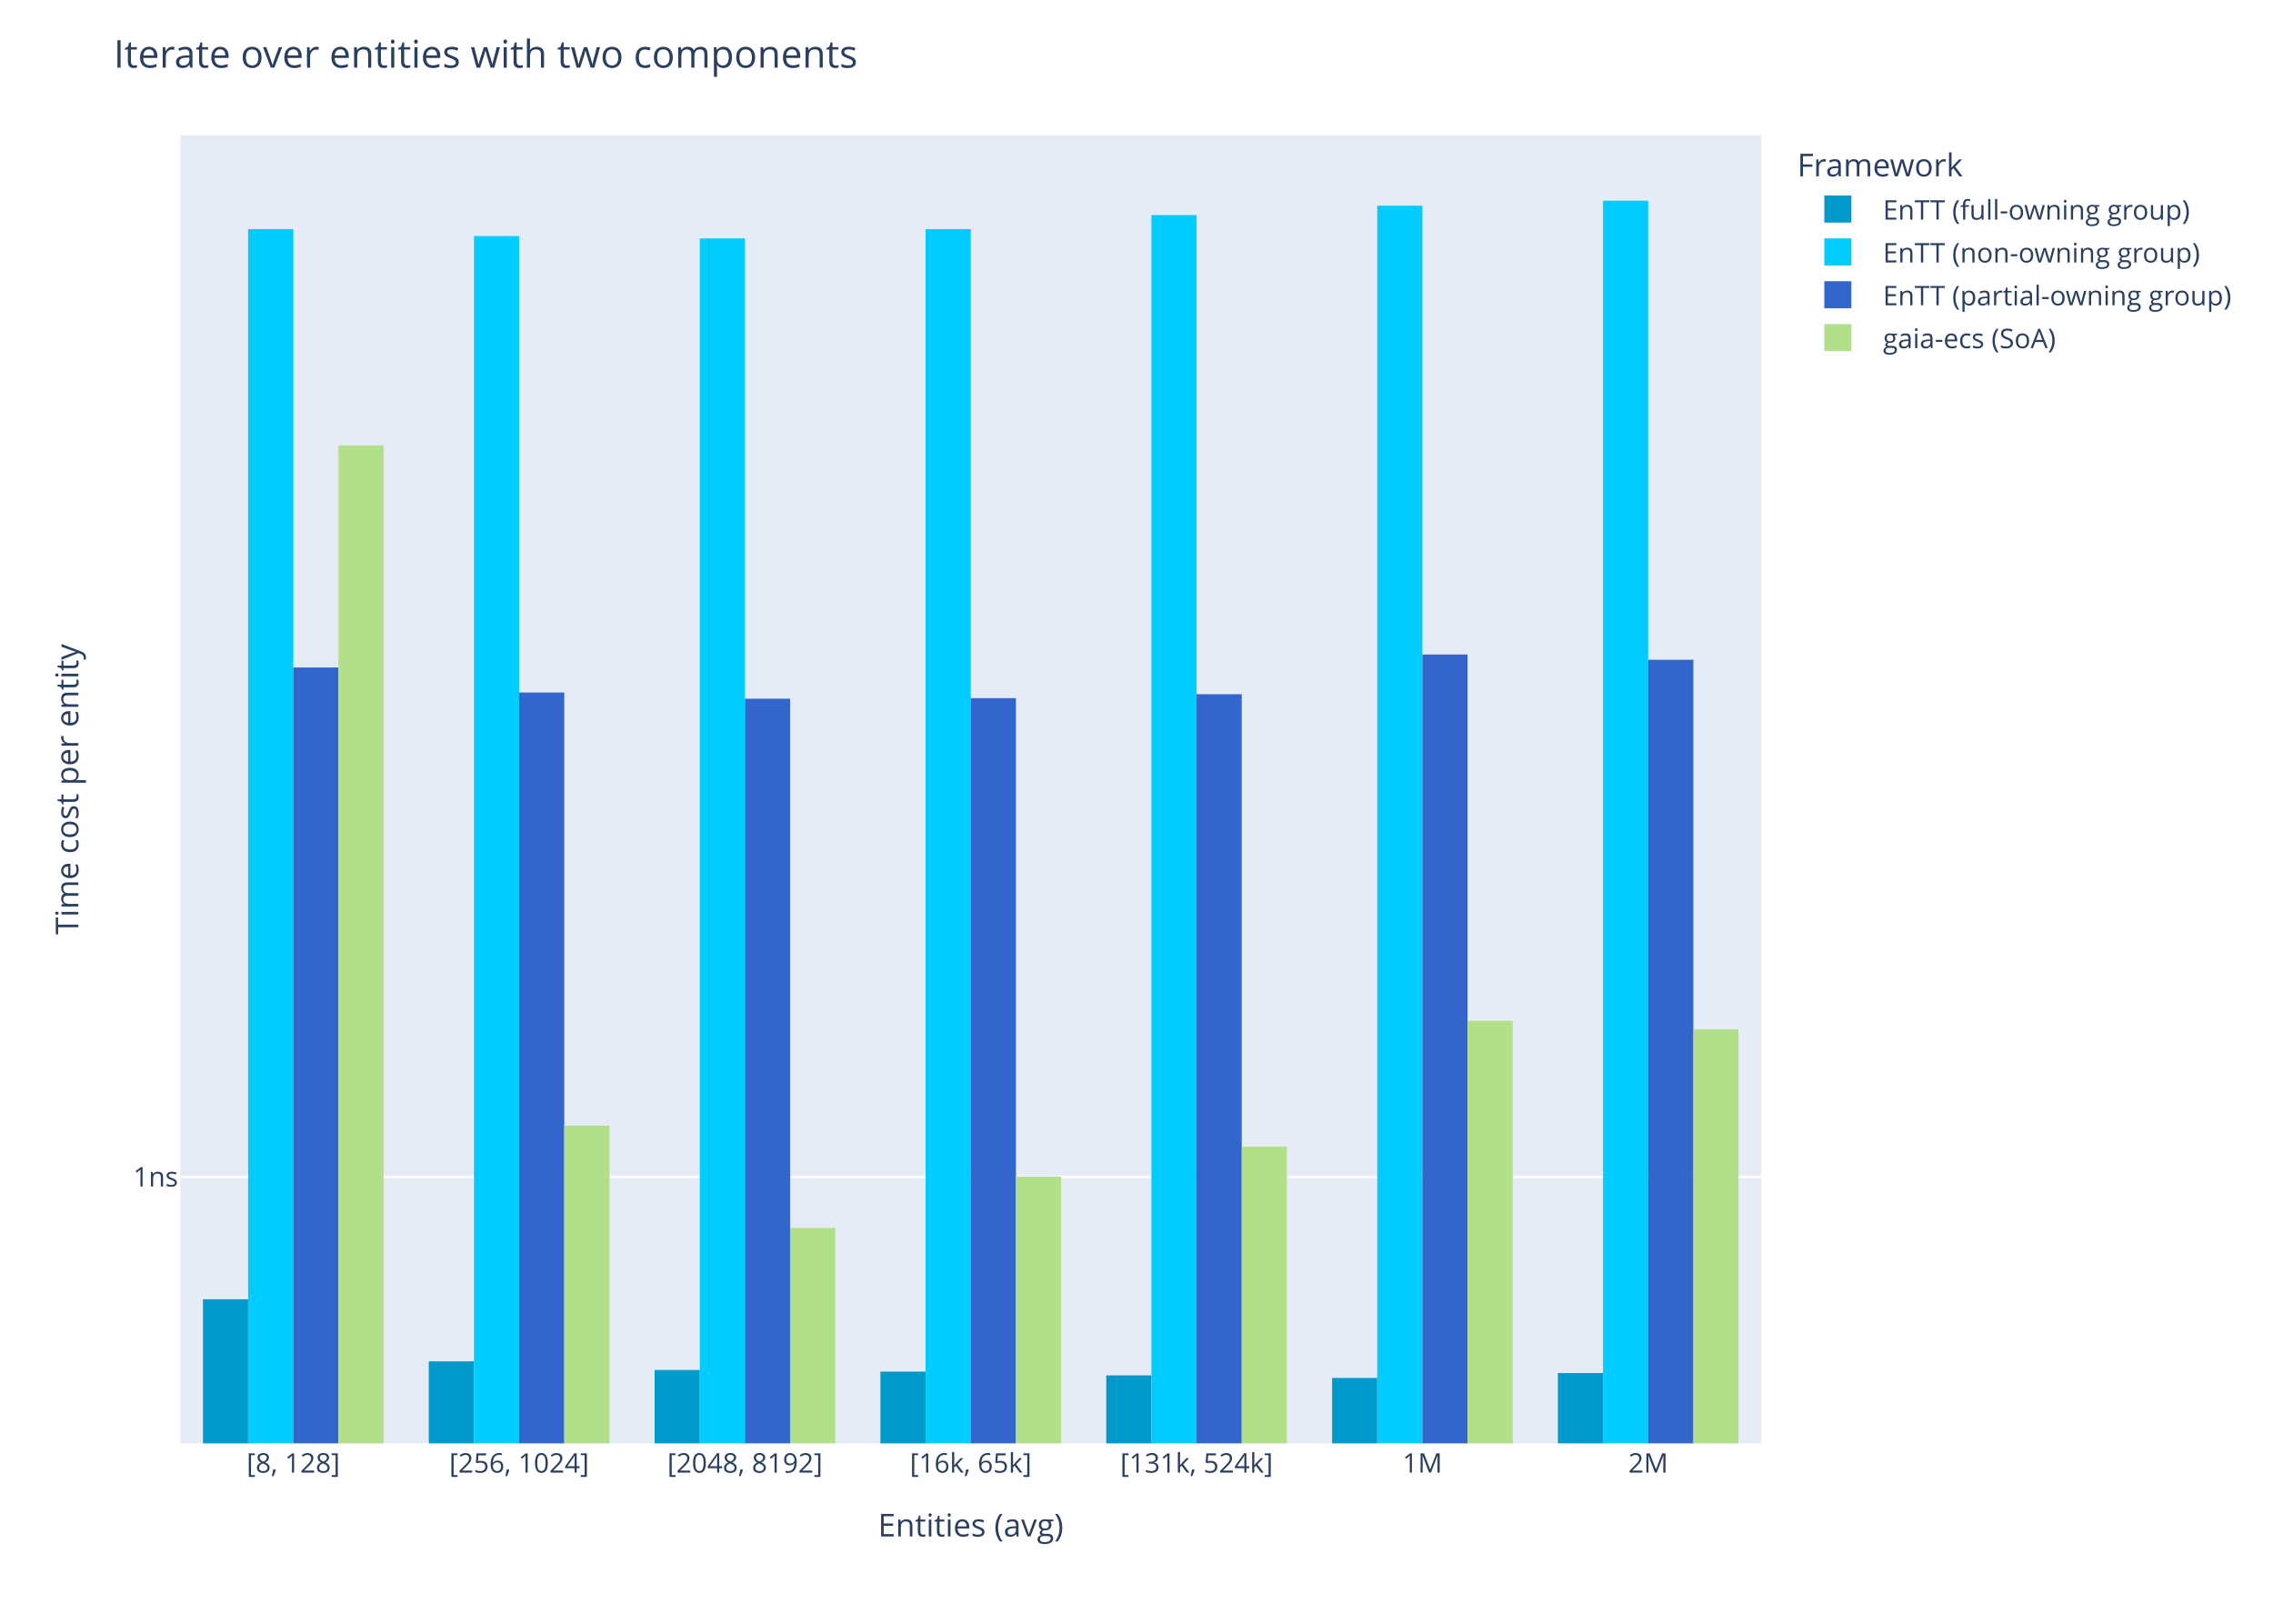
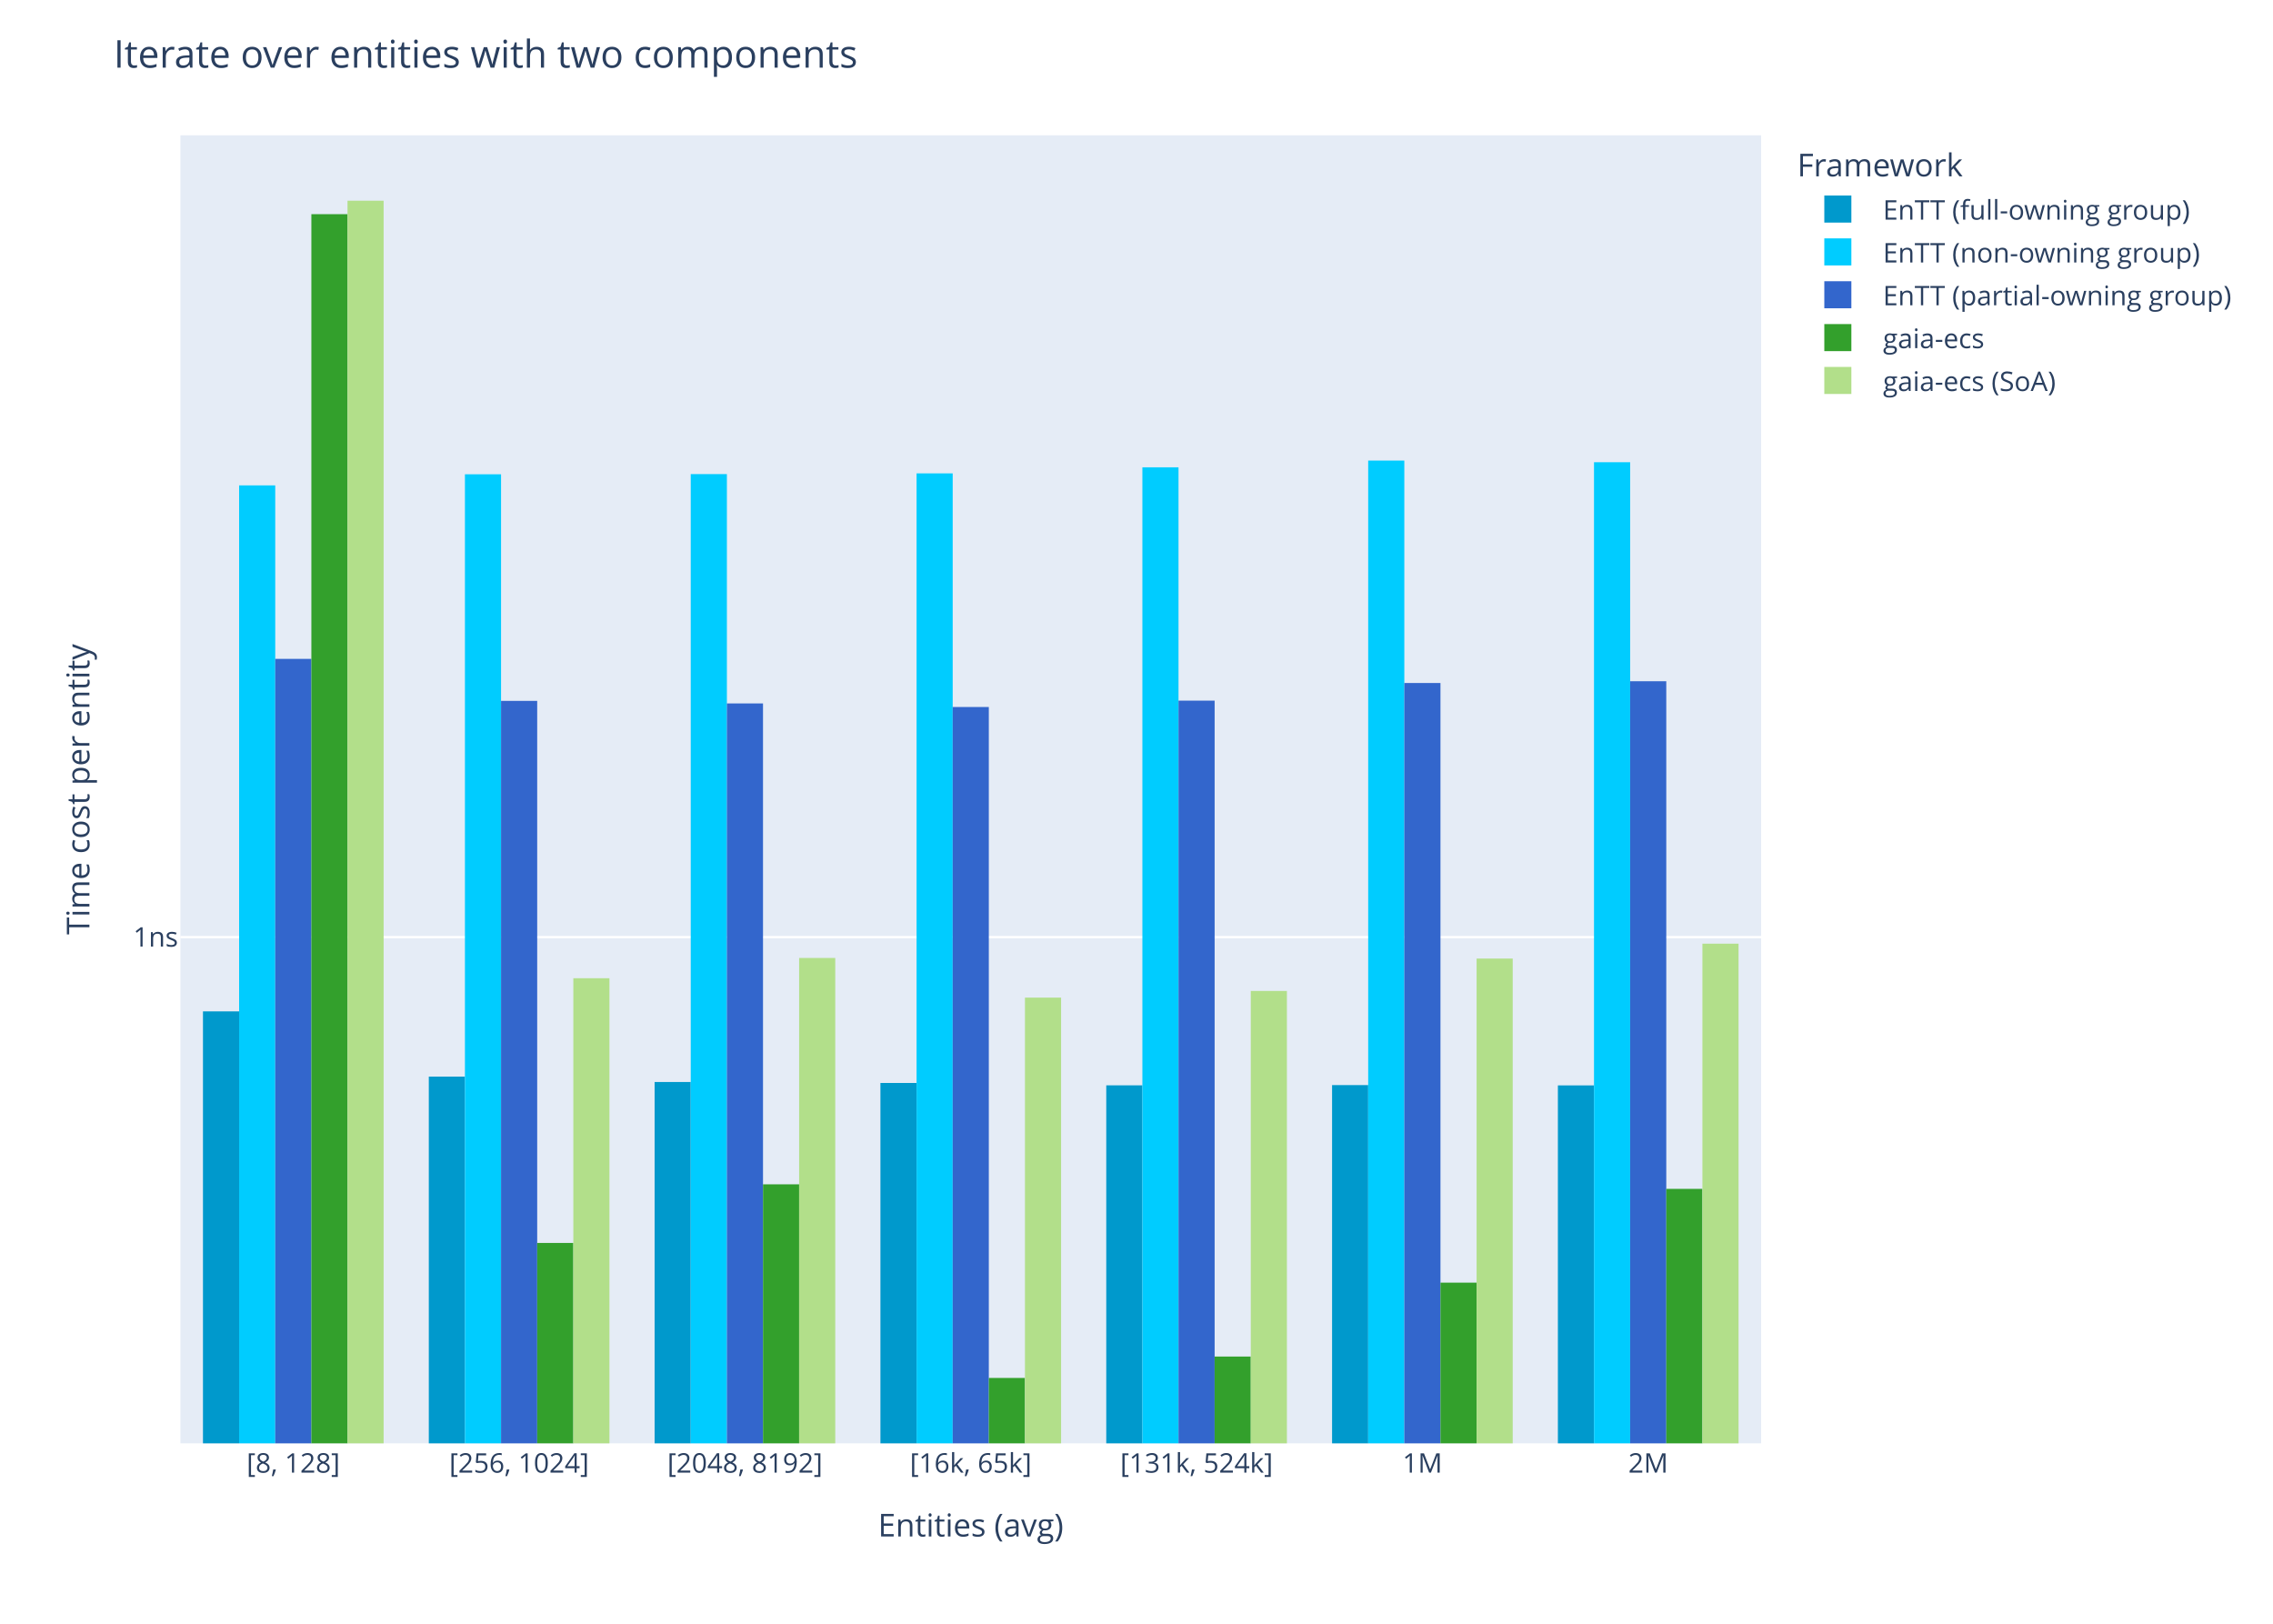
<svg xmlns="http://www.w3.org/2000/svg" class="main-svg" width="1008" height="720" style="" viewBox="0 0 1008 720">
  <rect x="0" y="0" width="1008" height="720" style="fill: rgb(255, 255, 255); fill-opacity: 1;" />
-   <defs id="defs-9fa53c">
+   <defs id="defs-6f6168">
    <g class="clips">
-       <clipPath id="clip9fa53cxyplot" class="plotclip">
+       <clipPath id="clip6f6168xyplot" class="plotclip">
        <rect width="701" height="580" />
      </clipPath>
-       <clipPath class="axesclip" id="clip9fa53cx">
+       <clipPath class="axesclip" id="clip6f6168x">
        <rect x="80" y="0" width="701" height="720" />
      </clipPath>
-       <clipPath class="axesclip" id="clip9fa53cy">
+       <clipPath class="axesclip" id="clip6f6168y">
        <rect x="0" y="60" width="1008" height="580" />
      </clipPath>
-       <clipPath class="axesclip" id="clip9fa53cxy">
+       <clipPath class="axesclip" id="clip6f6168xy">
        <rect x="80" y="60" width="701" height="580" />
      </clipPath>
    </g>
    <g class="gradients" />
    <g class="patterns" />
  </defs>
  <g class="bglayer">
    <rect class="bg" x="80" y="60" width="701" height="580" style="fill: rgb(229, 236, 246); fill-opacity: 1; stroke-width: 0;" />
  </g>
  <g class="layer-below">
    <g class="imagelayer" />
    <g class="shapelayer" />
  </g>
  <g class="cartesianlayer">
    <g class="subplot xy">
      <g class="layer-subplot">
        <g class="shapelayer" />
        <g class="imagelayer" />
      </g>
      <g class="minor-gridlayer">
        <g class="x" />
        <g class="y" />
      </g>
      <g class="gridlayer">
        <g class="x" />
        <g class="y">
-           <path class="ygrid crisp" transform="translate(0,521.91)" d="M80,0h701" style="stroke: rgb(255, 255, 255); stroke-opacity: 1; stroke-width: 1px;" />
+           <path class="ygrid crisp" transform="translate(0,415.54)" d="M80,0h701" style="stroke: rgb(255, 255, 255); stroke-opacity: 1; stroke-width: 1px;" />
        </g>
      </g>
      <g class="zerolinelayer" />
+       <g class="layer-between">
+         <g class="shapelayer" />
+         <g class="imagelayer" />
+       </g>
      <path class="xlines-below" />
      <path class="ylines-below" />
      <g class="overlines-below" />
      <g class="xaxislayer-below" />
      <g class="yaxislayer-below" />
      <g class="overaxes-below" />
-       <g class="plot" transform="translate(80,60)" clip-path="url(#clip9fa53cxyplot)">
+       <g class="plot" transform="translate(80,60)" clip-path="url(#clip6f6168xyplot)">
        <g class="barlayer mlayer">
          <g class="trace bars" style="opacity: 1;">
            <g class="points">
              <g class="point">
-                 <path d="M10.01,6090V516.12H30.04V6090Z" style="vector-effect: none; opacity: 1; stroke-width: 0px; fill: rgb(0, 153, 204); fill-opacity: 1;" />
-               </g>
-               <g class="point">
-                 <path d="M110.16,6090V543.65H130.19V6090Z" style="vector-effect: none; opacity: 1; stroke-width: 0px; fill: rgb(0, 153, 204); fill-opacity: 1;" />
-               </g>
-               <g class="point">
-                 <path d="M210.3,6090V547.5H230.33V6090Z" style="vector-effect: none; opacity: 1; stroke-width: 0px; fill: rgb(0, 153, 204); fill-opacity: 1;" />
-               </g>
-               <g class="point">
-                 <path d="M310.44,6090V548.22H330.47V6090Z" style="vector-effect: none; opacity: 1; stroke-width: 0px; fill: rgb(0, 153, 204); fill-opacity: 1;" />
-               </g>
-               <g class="point">
-                 <path d="M410.59,6090V549.89H430.61V6090Z" style="vector-effect: none; opacity: 1; stroke-width: 0px; fill: rgb(0, 153, 204); fill-opacity: 1;" />
-               </g>
-               <g class="point">
-                 <path d="M510.73,6090V551H530.76V6090Z" style="vector-effect: none; opacity: 1; stroke-width: 0px; fill: rgb(0, 153, 204); fill-opacity: 1;" />
-               </g>
-               <g class="point">
-                 <path d="M610.87,6090V548.85H630.9V6090Z" style="vector-effect: none; opacity: 1; stroke-width: 0px; fill: rgb(0, 153, 204); fill-opacity: 1;" />
-               </g>
-             </g>
-           </g>
-           <g class="trace bars" style="opacity: 1;">
-             <g class="points">
-               <g class="point">
-                 <path d="M30.04,6090V41.57H50.07V6090Z" style="vector-effect: none; opacity: 1; stroke-width: 0px; fill: rgb(0, 204, 255); fill-opacity: 1;" />
-               </g>
-               <g class="point">
-                 <path d="M130.19,6090V44.67H150.21V6090Z" style="vector-effect: none; opacity: 1; stroke-width: 0px; fill: rgb(0, 204, 255); fill-opacity: 1;" />
-               </g>
-               <g class="point">
-                 <path d="M230.33,6090V45.72H250.36V6090Z" style="vector-effect: none; opacity: 1; stroke-width: 0px; fill: rgb(0, 204, 255); fill-opacity: 1;" />
-               </g>
-               <g class="point">
-                 <path d="M330.47,6090V41.6H350.5V6090Z" style="vector-effect: none; opacity: 1; stroke-width: 0px; fill: rgb(0, 204, 255); fill-opacity: 1;" />
-               </g>
-               <g class="point">
-                 <path d="M430.61,6090V35.37H450.64V6090Z" style="vector-effect: none; opacity: 1; stroke-width: 0px; fill: rgb(0, 204, 255); fill-opacity: 1;" />
-               </g>
-               <g class="point">
-                 <path d="M530.76,6090V31.21H550.79V6090Z" style="vector-effect: none; opacity: 1; stroke-width: 0px; fill: rgb(0, 204, 255); fill-opacity: 1;" />
-               </g>
-               <g class="point">
-                 <path d="M630.9,6090V29H650.93V6090Z" style="vector-effect: none; opacity: 1; stroke-width: 0px; fill: rgb(0, 204, 255); fill-opacity: 1;" />
-               </g>
-             </g>
-           </g>
-           <g class="trace bars" style="opacity: 1;">
-             <g class="points">
-               <g class="point">
-                 <path d="M50.07,6090V235.98H70.1V6090Z" style="vector-effect: none; opacity: 1; stroke-width: 0px; fill: rgb(51, 102, 204); fill-opacity: 1;" />
-               </g>
-               <g class="point">
-                 <path d="M150.21,6090V247.09H170.24V6090Z" style="vector-effect: none; opacity: 1; stroke-width: 0px; fill: rgb(51, 102, 204); fill-opacity: 1;" />
-               </g>
-               <g class="point">
-                 <path d="M250.36,6090V249.83H270.39V6090Z" style="vector-effect: none; opacity: 1; stroke-width: 0px; fill: rgb(51, 102, 204); fill-opacity: 1;" />
-               </g>
-               <g class="point">
-                 <path d="M350.5,6090V249.59H370.53V6090Z" style="vector-effect: none; opacity: 1; stroke-width: 0px; fill: rgb(51, 102, 204); fill-opacity: 1;" />
-               </g>
-               <g class="point">
-                 <path d="M450.64,6090V247.83H470.67V6090Z" style="vector-effect: none; opacity: 1; stroke-width: 0px; fill: rgb(51, 102, 204); fill-opacity: 1;" />
-               </g>
-               <g class="point">
-                 <path d="M550.79,6090V230.22H570.81V6090Z" style="vector-effect: none; opacity: 1; stroke-width: 0px; fill: rgb(51, 102, 204); fill-opacity: 1;" />
-               </g>
-               <g class="point">
-                 <path d="M650.93,6090V232.57H670.96V6090Z" style="vector-effect: none; opacity: 1; stroke-width: 0px; fill: rgb(51, 102, 204); fill-opacity: 1;" />
-               </g>
-             </g>
-           </g>
-           <g class="trace bars" style="opacity: 1;">
-             <g class="points">
-               <g class="point">
-                 <path d="M70.1,6090V137.5H90.13V6090Z" style="vector-effect: none; opacity: 1; stroke-width: 0px; fill: rgb(178, 223, 138); fill-opacity: 1;" />
-               </g>
-               <g class="point">
-                 <path d="M170.24,6090V439.13H190.27V6090Z" style="vector-effect: none; opacity: 1; stroke-width: 0px; fill: rgb(178, 223, 138); fill-opacity: 1;" />
-               </g>
-               <g class="point">
-                 <path d="M270.39,6090V484.48H290.41V6090Z" style="vector-effect: none; opacity: 1; stroke-width: 0px; fill: rgb(178, 223, 138); fill-opacity: 1;" />
-               </g>
-               <g class="point">
-                 <path d="M370.53,6090V461.74H390.56V6090Z" style="vector-effect: none; opacity: 1; stroke-width: 0px; fill: rgb(178, 223, 138); fill-opacity: 1;" />
-               </g>
-               <g class="point">
-                 <path d="M470.67,6090V448.43H490.7V6090Z" style="vector-effect: none; opacity: 1; stroke-width: 0px; fill: rgb(178, 223, 138); fill-opacity: 1;" />
-               </g>
-               <g class="point">
-                 <path d="M570.81,6090V392.69H590.84V6090Z" style="vector-effect: none; opacity: 1; stroke-width: 0px; fill: rgb(178, 223, 138); fill-opacity: 1;" />
-               </g>
-               <g class="point">
-                 <path d="M670.96,6090V396.4H690.99V6090Z" style="vector-effect: none; opacity: 1; stroke-width: 0px; fill: rgb(178, 223, 138); fill-opacity: 1;" />
+                 <path d="M10.01,6090V388.46H26.04V6090Z" style="vector-effect: none; opacity: 1; stroke-width: 0px; fill: rgb(0, 153, 204); fill-opacity: 1;" />
+               </g>
+               <g class="point">
+                 <path d="M110.16,6090V417.4H126.18V6090Z" style="vector-effect: none; opacity: 1; stroke-width: 0px; fill: rgb(0, 153, 204); fill-opacity: 1;" />
+               </g>
+               <g class="point">
+                 <path d="M210.3,6090V419.77H226.32V6090Z" style="vector-effect: none; opacity: 1; stroke-width: 0px; fill: rgb(0, 153, 204); fill-opacity: 1;" />
+               </g>
+               <g class="point">
+                 <path d="M310.44,6090V420.22H326.47V6090Z" style="vector-effect: none; opacity: 1; stroke-width: 0px; fill: rgb(0, 153, 204); fill-opacity: 1;" />
+               </g>
+               <g class="point">
+                 <path d="M410.59,6090V421.25H426.61V6090Z" style="vector-effect: none; opacity: 1; stroke-width: 0px; fill: rgb(0, 153, 204); fill-opacity: 1;" />
+               </g>
+               <g class="point">
+                 <path d="M510.73,6090V421.16H526.75V6090Z" style="vector-effect: none; opacity: 1; stroke-width: 0px; fill: rgb(0, 153, 204); fill-opacity: 1;" />
+               </g>
+               <g class="point">
+                 <path d="M610.87,6090V421.3H626.89V6090Z" style="vector-effect: none; opacity: 1; stroke-width: 0px; fill: rgb(0, 153, 204); fill-opacity: 1;" />
+               </g>
+             </g>
+           </g>
+           <g class="trace bars" style="opacity: 1;">
+             <g class="points">
+               <g class="point">
+                 <path d="M26.04,6090V155.22H42.06V6090Z" style="vector-effect: none; opacity: 1; stroke-width: 0px; fill: rgb(0, 204, 255); fill-opacity: 1;" />
+               </g>
+               <g class="point">
+                 <path d="M126.18,6090V150.3H142.2V6090Z" style="vector-effect: none; opacity: 1; stroke-width: 0px; fill: rgb(0, 204, 255); fill-opacity: 1;" />
+               </g>
+               <g class="point">
+                 <path d="M226.32,6090V150.24H242.35V6090Z" style="vector-effect: none; opacity: 1; stroke-width: 0px; fill: rgb(0, 204, 255); fill-opacity: 1;" />
+               </g>
+               <g class="point">
+                 <path d="M326.47,6090V149.91H342.49V6090Z" style="vector-effect: none; opacity: 1; stroke-width: 0px; fill: rgb(0, 204, 255); fill-opacity: 1;" />
+               </g>
+               <g class="point">
+                 <path d="M426.61,6090V147.21H442.63V6090Z" style="vector-effect: none; opacity: 1; stroke-width: 0px; fill: rgb(0, 204, 255); fill-opacity: 1;" />
+               </g>
+               <g class="point">
+                 <path d="M526.75,6090V144.23H542.77V6090Z" style="vector-effect: none; opacity: 1; stroke-width: 0px; fill: rgb(0, 204, 255); fill-opacity: 1;" />
+               </g>
+               <g class="point">
+                 <path d="M626.89,6090V144.96H642.92V6090Z" style="vector-effect: none; opacity: 1; stroke-width: 0px; fill: rgb(0, 204, 255); fill-opacity: 1;" />
+               </g>
+             </g>
+           </g>
+           <g class="trace bars" style="opacity: 1;">
+             <g class="points">
+               <g class="point">
+                 <path d="M42.06,6090V232.17H58.08V6090Z" style="vector-effect: none; opacity: 1; stroke-width: 0px; fill: rgb(51, 102, 204); fill-opacity: 1;" />
+               </g>
+               <g class="point">
+                 <path d="M142.2,6090V250.79H158.23V6090Z" style="vector-effect: none; opacity: 1; stroke-width: 0px; fill: rgb(51, 102, 204); fill-opacity: 1;" />
+               </g>
+               <g class="point">
+                 <path d="M242.35,6090V251.92H258.37V6090Z" style="vector-effect: none; opacity: 1; stroke-width: 0px; fill: rgb(51, 102, 204); fill-opacity: 1;" />
+               </g>
+               <g class="point">
+                 <path d="M342.49,6090V253.51H358.51V6090Z" style="vector-effect: none; opacity: 1; stroke-width: 0px; fill: rgb(51, 102, 204); fill-opacity: 1;" />
+               </g>
+               <g class="point">
+                 <path d="M442.63,6090V250.67H458.65V6090Z" style="vector-effect: none; opacity: 1; stroke-width: 0px; fill: rgb(51, 102, 204); fill-opacity: 1;" />
+               </g>
+               <g class="point">
+                 <path d="M542.77,6090V242.86H558.8V6090Z" style="vector-effect: none; opacity: 1; stroke-width: 0px; fill: rgb(51, 102, 204); fill-opacity: 1;" />
+               </g>
+               <g class="point">
+                 <path d="M642.92,6090V242.09H658.94V6090Z" style="vector-effect: none; opacity: 1; stroke-width: 0px; fill: rgb(51, 102, 204); fill-opacity: 1;" />
+               </g>
+             </g>
+           </g>
+           <g class="trace bars" style="opacity: 1;">
+             <g class="points">
+               <g class="point">
+                 <path d="M58.08,6090V34.97H74.11V6090Z" style="vector-effect: none; opacity: 1; stroke-width: 0px; fill: rgb(51, 160, 44); fill-opacity: 1;" />
+               </g>
+               <g class="point">
+                 <path d="M158.23,6090V491.16H174.25V6090Z" style="vector-effect: none; opacity: 1; stroke-width: 0px; fill: rgb(51, 160, 44); fill-opacity: 1;" />
+               </g>
+               <g class="point">
+                 <path d="M258.37,6090V465.16H274.39V6090Z" style="vector-effect: none; opacity: 1; stroke-width: 0px; fill: rgb(51, 160, 44); fill-opacity: 1;" />
+               </g>
+               <g class="point">
+                 <path d="M358.51,6090V551H374.53V6090Z" style="vector-effect: none; opacity: 1; stroke-width: 0px; fill: rgb(51, 160, 44); fill-opacity: 1;" />
+               </g>
+               <g class="point">
+                 <path d="M458.65,6090V541.53H474.68V6090Z" style="vector-effect: none; opacity: 1; stroke-width: 0px; fill: rgb(51, 160, 44); fill-opacity: 1;" />
+               </g>
+               <g class="point">
+                 <path d="M558.8,6090V508.76H574.82V6090Z" style="vector-effect: none; opacity: 1; stroke-width: 0px; fill: rgb(51, 160, 44); fill-opacity: 1;" />
+               </g>
+               <g class="point">
+                 <path d="M658.94,6090V467.17H674.96V6090Z" style="vector-effect: none; opacity: 1; stroke-width: 0px; fill: rgb(51, 160, 44); fill-opacity: 1;" />
+               </g>
+             </g>
+           </g>
+           <g class="trace bars" style="opacity: 1;">
+             <g class="points">
+               <g class="point">
+                 <path d="M74.11,6090V29H90.13V6090Z" style="vector-effect: none; opacity: 1; stroke-width: 0px; fill: rgb(178, 223, 138); fill-opacity: 1;" />
+               </g>
+               <g class="point">
+                 <path d="M174.25,6090V373.77H190.27V6090Z" style="vector-effect: none; opacity: 1; stroke-width: 0px; fill: rgb(178, 223, 138); fill-opacity: 1;" />
+               </g>
+               <g class="point">
+                 <path d="M274.39,6090V364.78H290.41V6090Z" style="vector-effect: none; opacity: 1; stroke-width: 0px; fill: rgb(178, 223, 138); fill-opacity: 1;" />
+               </g>
+               <g class="point">
+                 <path d="M374.53,6090V382.37H390.56V6090Z" style="vector-effect: none; opacity: 1; stroke-width: 0px; fill: rgb(178, 223, 138); fill-opacity: 1;" />
+               </g>
+               <g class="point">
+                 <path d="M474.68,6090V379.41H490.7V6090Z" style="vector-effect: none; opacity: 1; stroke-width: 0px; fill: rgb(178, 223, 138); fill-opacity: 1;" />
+               </g>
+               <g class="point">
+                 <path d="M574.82,6090V365.05H590.84V6090Z" style="vector-effect: none; opacity: 1; stroke-width: 0px; fill: rgb(178, 223, 138); fill-opacity: 1;" />
+               </g>
+               <g class="point">
+                 <path d="M674.96,6090V358.45H690.99V6090Z" style="vector-effect: none; opacity: 1; stroke-width: 0px; fill: rgb(178, 223, 138); fill-opacity: 1;" />
              </g>
            </g>
          </g>
        </g>
      </g>
      <g class="overplot" />
      <path class="xlines-above crisp" d="M0,0" style="fill: none;" />
      <path class="ylines-above crisp" d="M0,0" style="fill: none;" />
      <g class="overlines-above" />
      <g class="xaxislayer-above">
        <g class="xtick">
          <text text-anchor="middle" x="0" y="653" transform="translate(130.07,0)" style="font-family: 'Open Sans', verdana, arial, sans-serif; font-size: 12px; fill: rgb(42, 63, 95); fill-opacity: 1; white-space: pre; opacity: 1;">[8, 128]</text>
        </g>
        <g class="xtick">
          <text text-anchor="middle" x="0" y="653" transform="translate(230.21,0)" style="font-family: 'Open Sans', verdana, arial, sans-serif; font-size: 12px; fill: rgb(42, 63, 95); fill-opacity: 1; white-space: pre; opacity: 1;">[256, 1024]</text>
        </g>
        <g class="xtick">
          <text text-anchor="middle" x="0" y="653" transform="translate(330.36,0)" style="font-family: 'Open Sans', verdana, arial, sans-serif; font-size: 12px; fill: rgb(42, 63, 95); fill-opacity: 1; white-space: pre; opacity: 1;">[2048, 8192]</text>
        </g>
        <g class="xtick">
          <text text-anchor="middle" x="0" y="653" transform="translate(430.5,0)" style="font-family: 'Open Sans', verdana, arial, sans-serif; font-size: 12px; fill: rgb(42, 63, 95); fill-opacity: 1; white-space: pre; opacity: 1;">[16k, 65k]</text>
        </g>
        <g class="xtick">
          <text text-anchor="middle" x="0" y="653" transform="translate(530.64,0)" style="font-family: 'Open Sans', verdana, arial, sans-serif; font-size: 12px; fill: rgb(42, 63, 95); fill-opacity: 1; white-space: pre; opacity: 1;">[131k, 524k]</text>
        </g>
        <g class="xtick">
          <text text-anchor="middle" x="0" y="653" transform="translate(630.79,0)" style="font-family: 'Open Sans', verdana, arial, sans-serif; font-size: 12px; fill: rgb(42, 63, 95); fill-opacity: 1; white-space: pre; opacity: 1;">1M</text>
        </g>
        <g class="xtick">
          <text text-anchor="middle" x="0" y="653" transform="translate(730.93,0)" style="font-family: 'Open Sans', verdana, arial, sans-serif; font-size: 12px; fill: rgb(42, 63, 95); fill-opacity: 1; white-space: pre; opacity: 1;">2M</text>
        </g>
      </g>
      <g class="yaxislayer-above">
        <g class="ytick">
-           <text text-anchor="end" x="79" y="4.2" transform="translate(0,521.91)" style="font-family: 'Open Sans', verdana, arial, sans-serif; font-size: 12px; fill: rgb(42, 63, 95); fill-opacity: 1; white-space: pre; opacity: 1;">1ns</text>
+           <text text-anchor="end" x="79" y="4.2" transform="translate(0,415.54)" style="font-family: 'Open Sans', verdana, arial, sans-serif; font-size: 12px; fill: rgb(42, 63, 95); fill-opacity: 1; white-space: pre; opacity: 1;">1ns</text>
        </g>
      </g>
      <g class="overaxes-above" />
    </g>
  </g>
  <g class="polarlayer" />
  <g class="smithlayer" />
  <g class="ternarylayer" />
  <g class="geolayer" />
  <g class="funnelarealayer" />
  <g class="pielayer" />
  <g class="iciclelayer" />
  <g class="treemaplayer" />
  <g class="sunburstlayer" />
  <g class="glimages" />
-   <defs id="topdefs-9fa53c">
+   <defs id="topdefs-6f6168">
    <g class="clips" />
-     <clipPath id="legend9fa53c">
-       <rect width="201" height="105" x="0" y="0" />
+     <clipPath id="legend6f6168">
+       <rect width="201" height="124" x="0" y="0" />
    </clipPath>
  </defs>
  <g class="layer-above">
    <g class="imagelayer" />
    <g class="shapelayer" />
  </g>
  <g class="infolayer">
    <g class="legend" pointer-events="all" transform="translate(795.02,60)">
-       <rect class="bg" shape-rendering="crispEdges" width="201" height="105" x="0" y="0" style="stroke: rgb(68, 68, 68); stroke-opacity: 1; fill: rgb(255, 255, 255); fill-opacity: 1; stroke-width: 0px;" />
-       <g class="scrollbox" transform="" clip-path="url(#legend9fa53c)">
+       <rect class="bg" shape-rendering="crispEdges" width="201" height="124" x="0" y="0" style="stroke: rgb(68, 68, 68); stroke-opacity: 1; fill: rgb(255, 255, 255); fill-opacity: 1; stroke-width: 0px;" />
+       <g class="scrollbox" transform="" clip-path="url(#legend6f6168)">
        <text class="legendtitletext" text-anchor="start" x="2" y="18.2" style="font-family: 'Open Sans', verdana, arial, sans-serif; font-size: 14px; fill: rgb(42, 63, 95); fill-opacity: 1; white-space: pre;">Framework</text>
        <g class="groups" transform="">
          <g class="traces" transform="translate(0,32.7)" style="opacity: 1;">
            <text class="legendtext" text-anchor="start" x="40" y="4.68" style="font-family: 'Open Sans', verdana, arial, sans-serif; font-size: 12px; fill: rgb(42, 63, 95); fill-opacity: 1; white-space: pre;">EnTT (full-owning group)</text>
            <g class="layers" style="opacity: 1;">
              <g class="legendfill" />
              <g class="legendlines" />
              <g class="legendsymbols">
                <g class="legendpoints">
                  <path class="legendundefined" d="M6,6H-6V-6H6Z" transform="translate(20,0)" style="stroke-width: 0px; fill: rgb(0, 153, 204); fill-opacity: 1;" />
                </g>
              </g>
            </g>
            <rect class="legendtoggle" x="0" y="-9.5" width="195.234" height="19" style="fill: rgb(0, 0, 0); fill-opacity: 0;" />
          </g>
        </g>
        <g class="groups" transform="">
          <g class="traces" transform="translate(0,51.7)" style="opacity: 1;">
            <text class="legendtext" text-anchor="start" x="40" y="4.68" style="font-family: 'Open Sans', verdana, arial, sans-serif; font-size: 12px; fill: rgb(42, 63, 95); fill-opacity: 1; white-space: pre;">EnTT (non-owning group)</text>
            <g class="layers" style="opacity: 1;">
              <g class="legendfill" />
              <g class="legendlines" />
              <g class="legendsymbols">
                <g class="legendpoints">
                  <path class="legendundefined" d="M6,6H-6V-6H6Z" transform="translate(20,0)" style="stroke-width: 0px; fill: rgb(0, 204, 255); fill-opacity: 1;" />
                </g>
              </g>
            </g>
            <rect class="legendtoggle" x="0" y="-9.5" width="195.234" height="19" style="fill: rgb(0, 0, 0); fill-opacity: 0;" />
          </g>
        </g>
        <g class="groups" transform="">
          <g class="traces" transform="translate(0,70.7)" style="opacity: 1;">
            <text class="legendtext" text-anchor="start" x="40" y="4.68" style="font-family: 'Open Sans', verdana, arial, sans-serif; font-size: 12px; fill: rgb(42, 63, 95); fill-opacity: 1; white-space: pre;">EnTT (partial-owning group)</text>
            <g class="layers" style="opacity: 1;">
              <g class="legendfill" />
              <g class="legendlines" />
              <g class="legendsymbols">
                <g class="legendpoints">
                  <path class="legendundefined" d="M6,6H-6V-6H6Z" transform="translate(20,0)" style="stroke-width: 0px; fill: rgb(51, 102, 204); fill-opacity: 1;" />
                </g>
              </g>
            </g>
            <rect class="legendtoggle" x="0" y="-9.5" width="195.234" height="19" style="fill: rgb(0, 0, 0); fill-opacity: 0;" />
          </g>
        </g>
        <g class="groups" transform="">
          <g class="traces" transform="translate(0,89.7)" style="opacity: 1;">
+             <text class="legendtext" text-anchor="start" x="40" y="4.68" style="font-family: 'Open Sans', verdana, arial, sans-serif; font-size: 12px; fill: rgb(42, 63, 95); fill-opacity: 1; white-space: pre;">gaia-ecs</text>
+             <g class="layers" style="opacity: 1;">
+               <g class="legendfill" />
+               <g class="legendlines" />
+               <g class="legendsymbols">
+                 <g class="legendpoints">
+                   <path class="legendundefined" d="M6,6H-6V-6H6Z" transform="translate(20,0)" style="stroke-width: 0px; fill: rgb(51, 160, 44); fill-opacity: 1;" />
+                 </g>
+               </g>
+             </g>
+             <rect class="legendtoggle" x="0" y="-9.5" width="195.234" height="19" style="fill: rgb(0, 0, 0); fill-opacity: 0;" />
+           </g>
+         </g>
+         <g class="groups" transform="">
+           <g class="traces" transform="translate(0,108.7)" style="opacity: 1;">
            <text class="legendtext" text-anchor="start" x="40" y="4.68" style="font-family: 'Open Sans', verdana, arial, sans-serif; font-size: 12px; fill: rgb(42, 63, 95); fill-opacity: 1; white-space: pre;">gaia-ecs (SoA)</text>
            <g class="layers" style="opacity: 1;">
              <g class="legendfill" />
              <g class="legendlines" />
              <g class="legendsymbols">
                <g class="legendpoints">
                  <path class="legendundefined" d="M6,6H-6V-6H6Z" transform="translate(20,0)" style="stroke-width: 0px; fill: rgb(178, 223, 138); fill-opacity: 1;" />
                </g>
              </g>
            </g>
            <rect class="legendtoggle" x="0" y="-9.5" width="195.234" height="19" style="fill: rgb(0, 0, 0); fill-opacity: 0;" />
          </g>
        </g>
      </g>
      <rect class="scrollbar" rx="20" ry="3" width="0" height="0" x="0" y="0" style="fill: rgb(128, 139, 164); fill-opacity: 1;" />
    </g>
    <g class="g-gtitle">
-       <text class="gtitle" x="50.4" y="30" text-anchor="start" dy="0em" style="font-family: 'Open Sans', verdana, arial, sans-serif; font-size: 17px; fill: rgb(42, 63, 95); opacity: 1; font-weight: normal; white-space: pre;">Iterate over entities with two components</text>
+       <text class="gtitle" x="50.4" y="30" text-anchor="start" dy="0em" style="font-family: 'Open Sans', verdana, arial, sans-serif; font-size: 17px; fill: rgb(42, 63, 95); opacity: 1; white-space: pre;">Iterate over entities with two components</text>
    </g>
    <g class="g-xtitle">
-       <text class="xtitle" x="430.5" y="681.3" text-anchor="middle" style="font-family: 'Open Sans', verdana, arial, sans-serif; font-size: 14px; fill: rgb(42, 63, 95); opacity: 1; font-weight: normal; white-space: pre;">Entities (avg)</text>
+       <text class="xtitle" x="430.5" y="681.3" text-anchor="middle" style="font-family: 'Open Sans', verdana, arial, sans-serif; font-size: 14px; fill: rgb(42, 63, 95); opacity: 1; white-space: pre;">Entities (avg)</text>
    </g>
    <g class="g-ytitle">
-       <text class="ytitle" transform="rotate(-90,34.74688,350)" x="34.747" y="350" text-anchor="middle" style="font-family: 'Open Sans', verdana, arial, sans-serif; font-size: 14px; fill: rgb(42, 63, 95); opacity: 1; font-weight: normal; white-space: pre;">Time cost per entity</text>
+       <text class="ytitle" transform="rotate(-90,39.64688,350)" x="39.647" y="350" text-anchor="middle" style="font-family: 'Open Sans', verdana, arial, sans-serif; font-size: 14px; fill: rgb(42, 63, 95); opacity: 1; white-space: pre;">Time cost per entity</text>
    </g>
  </g>
</svg>
